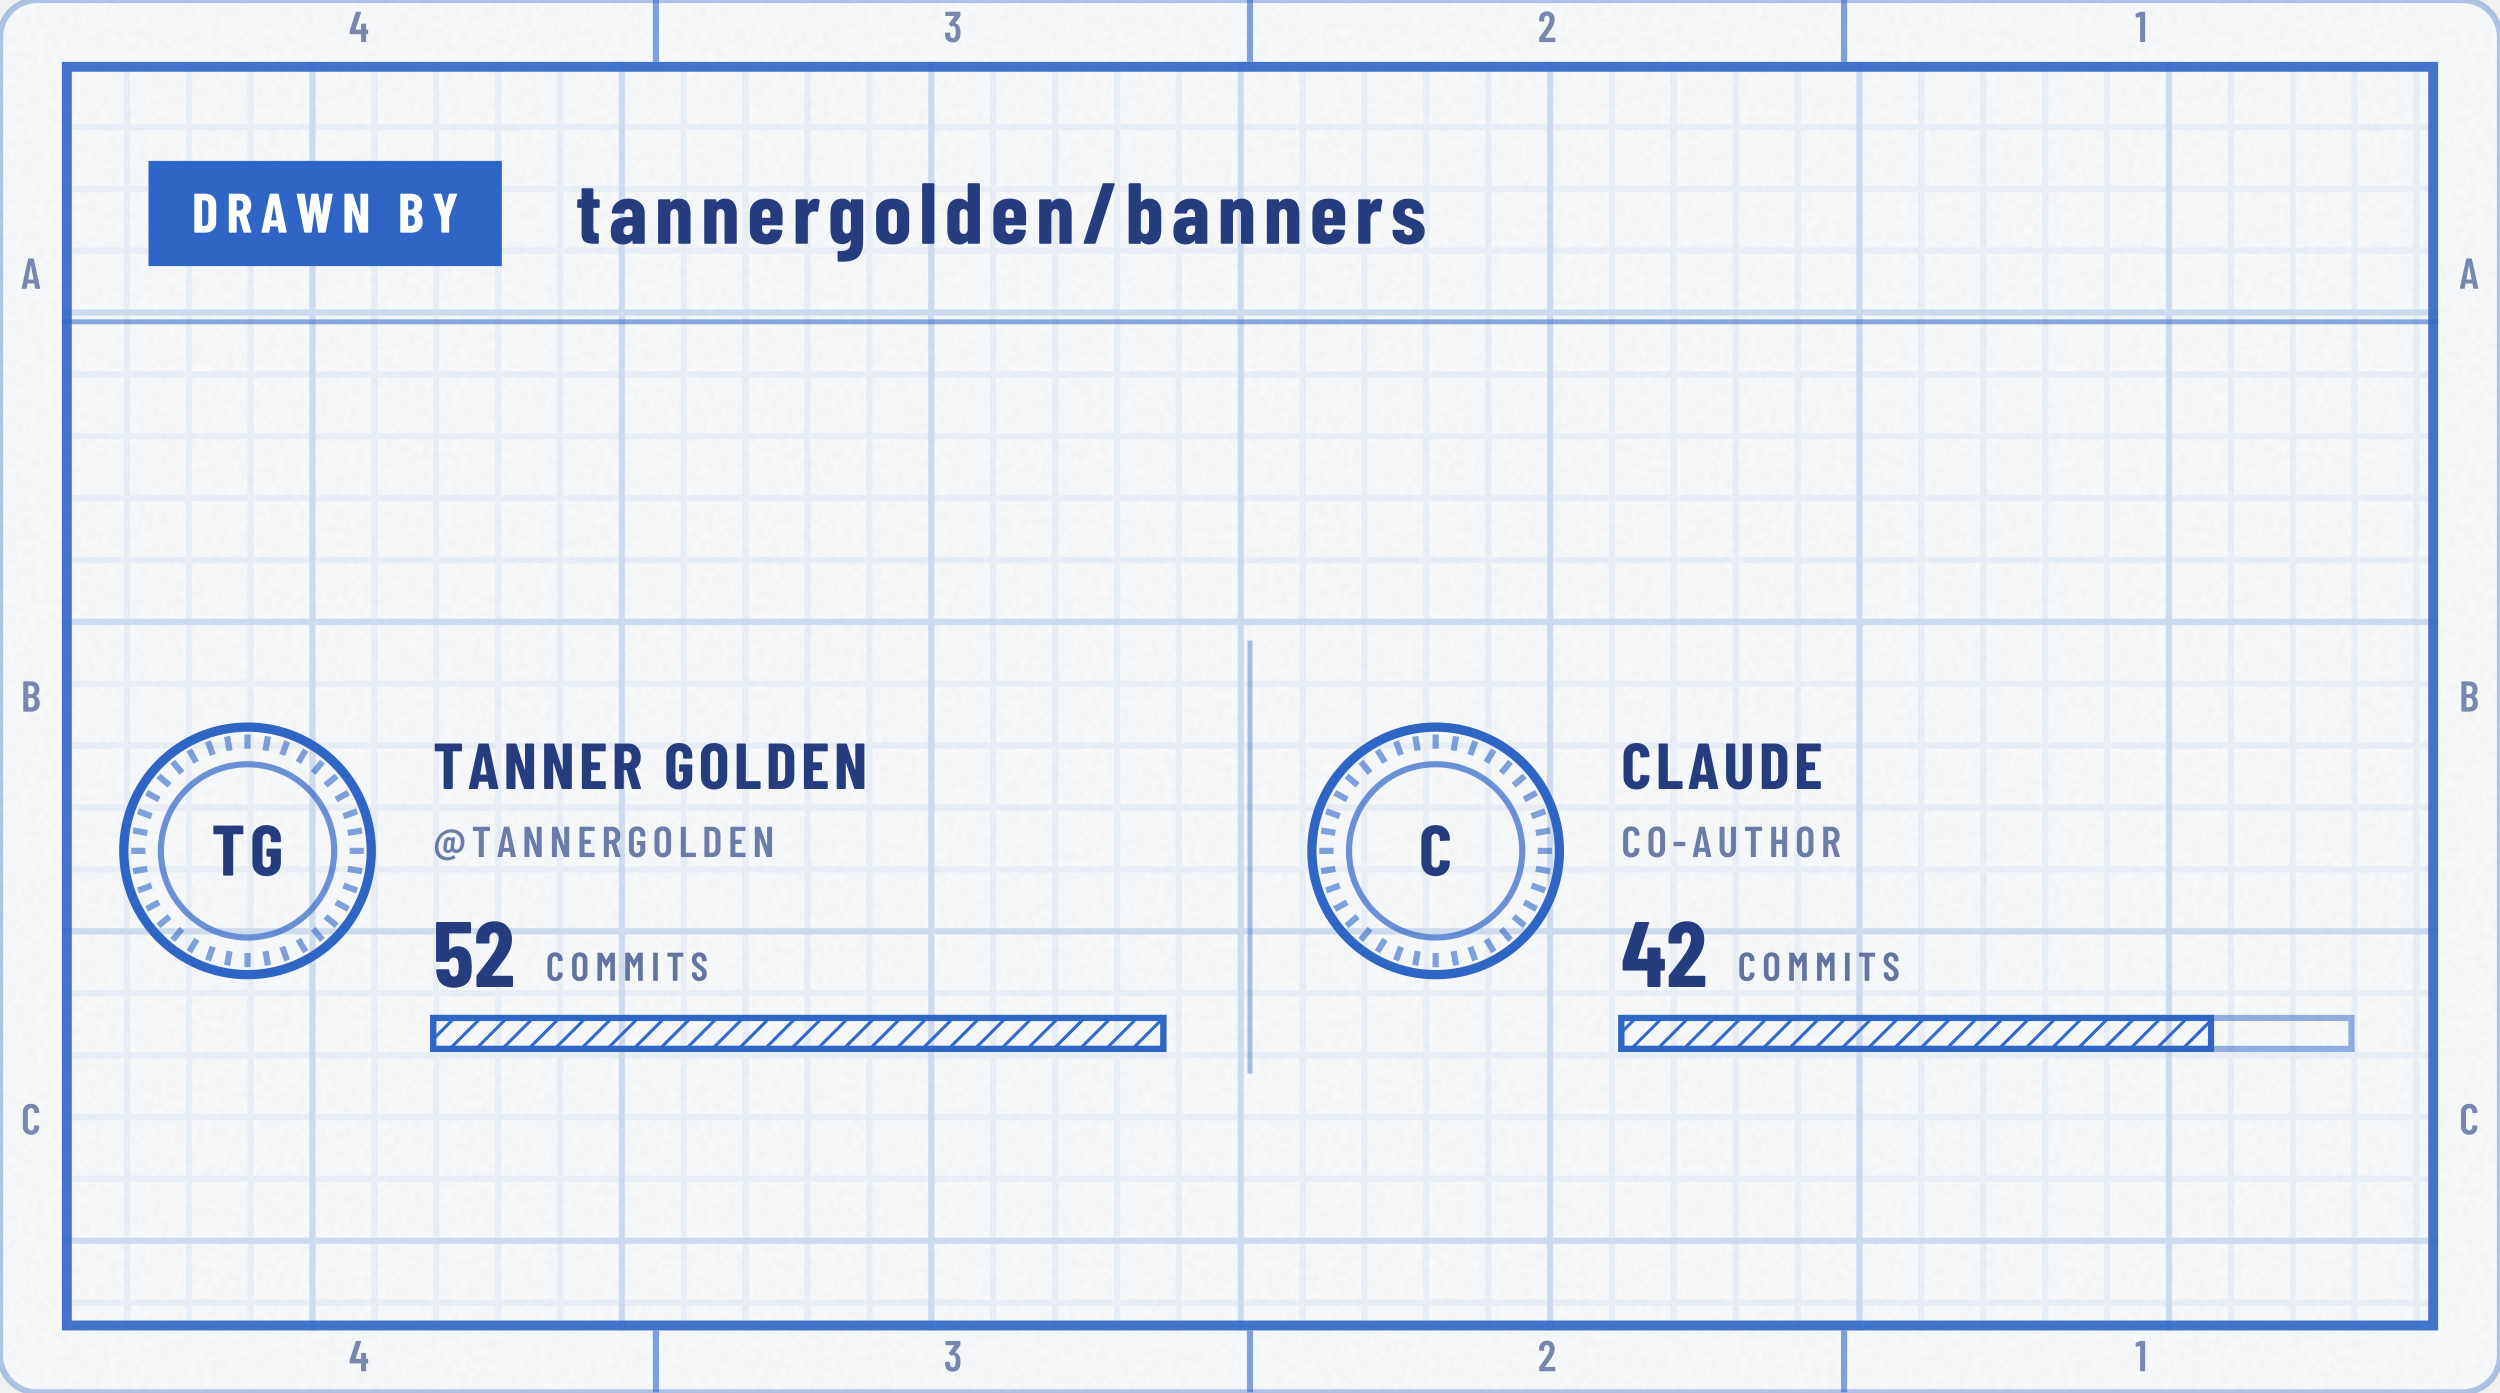
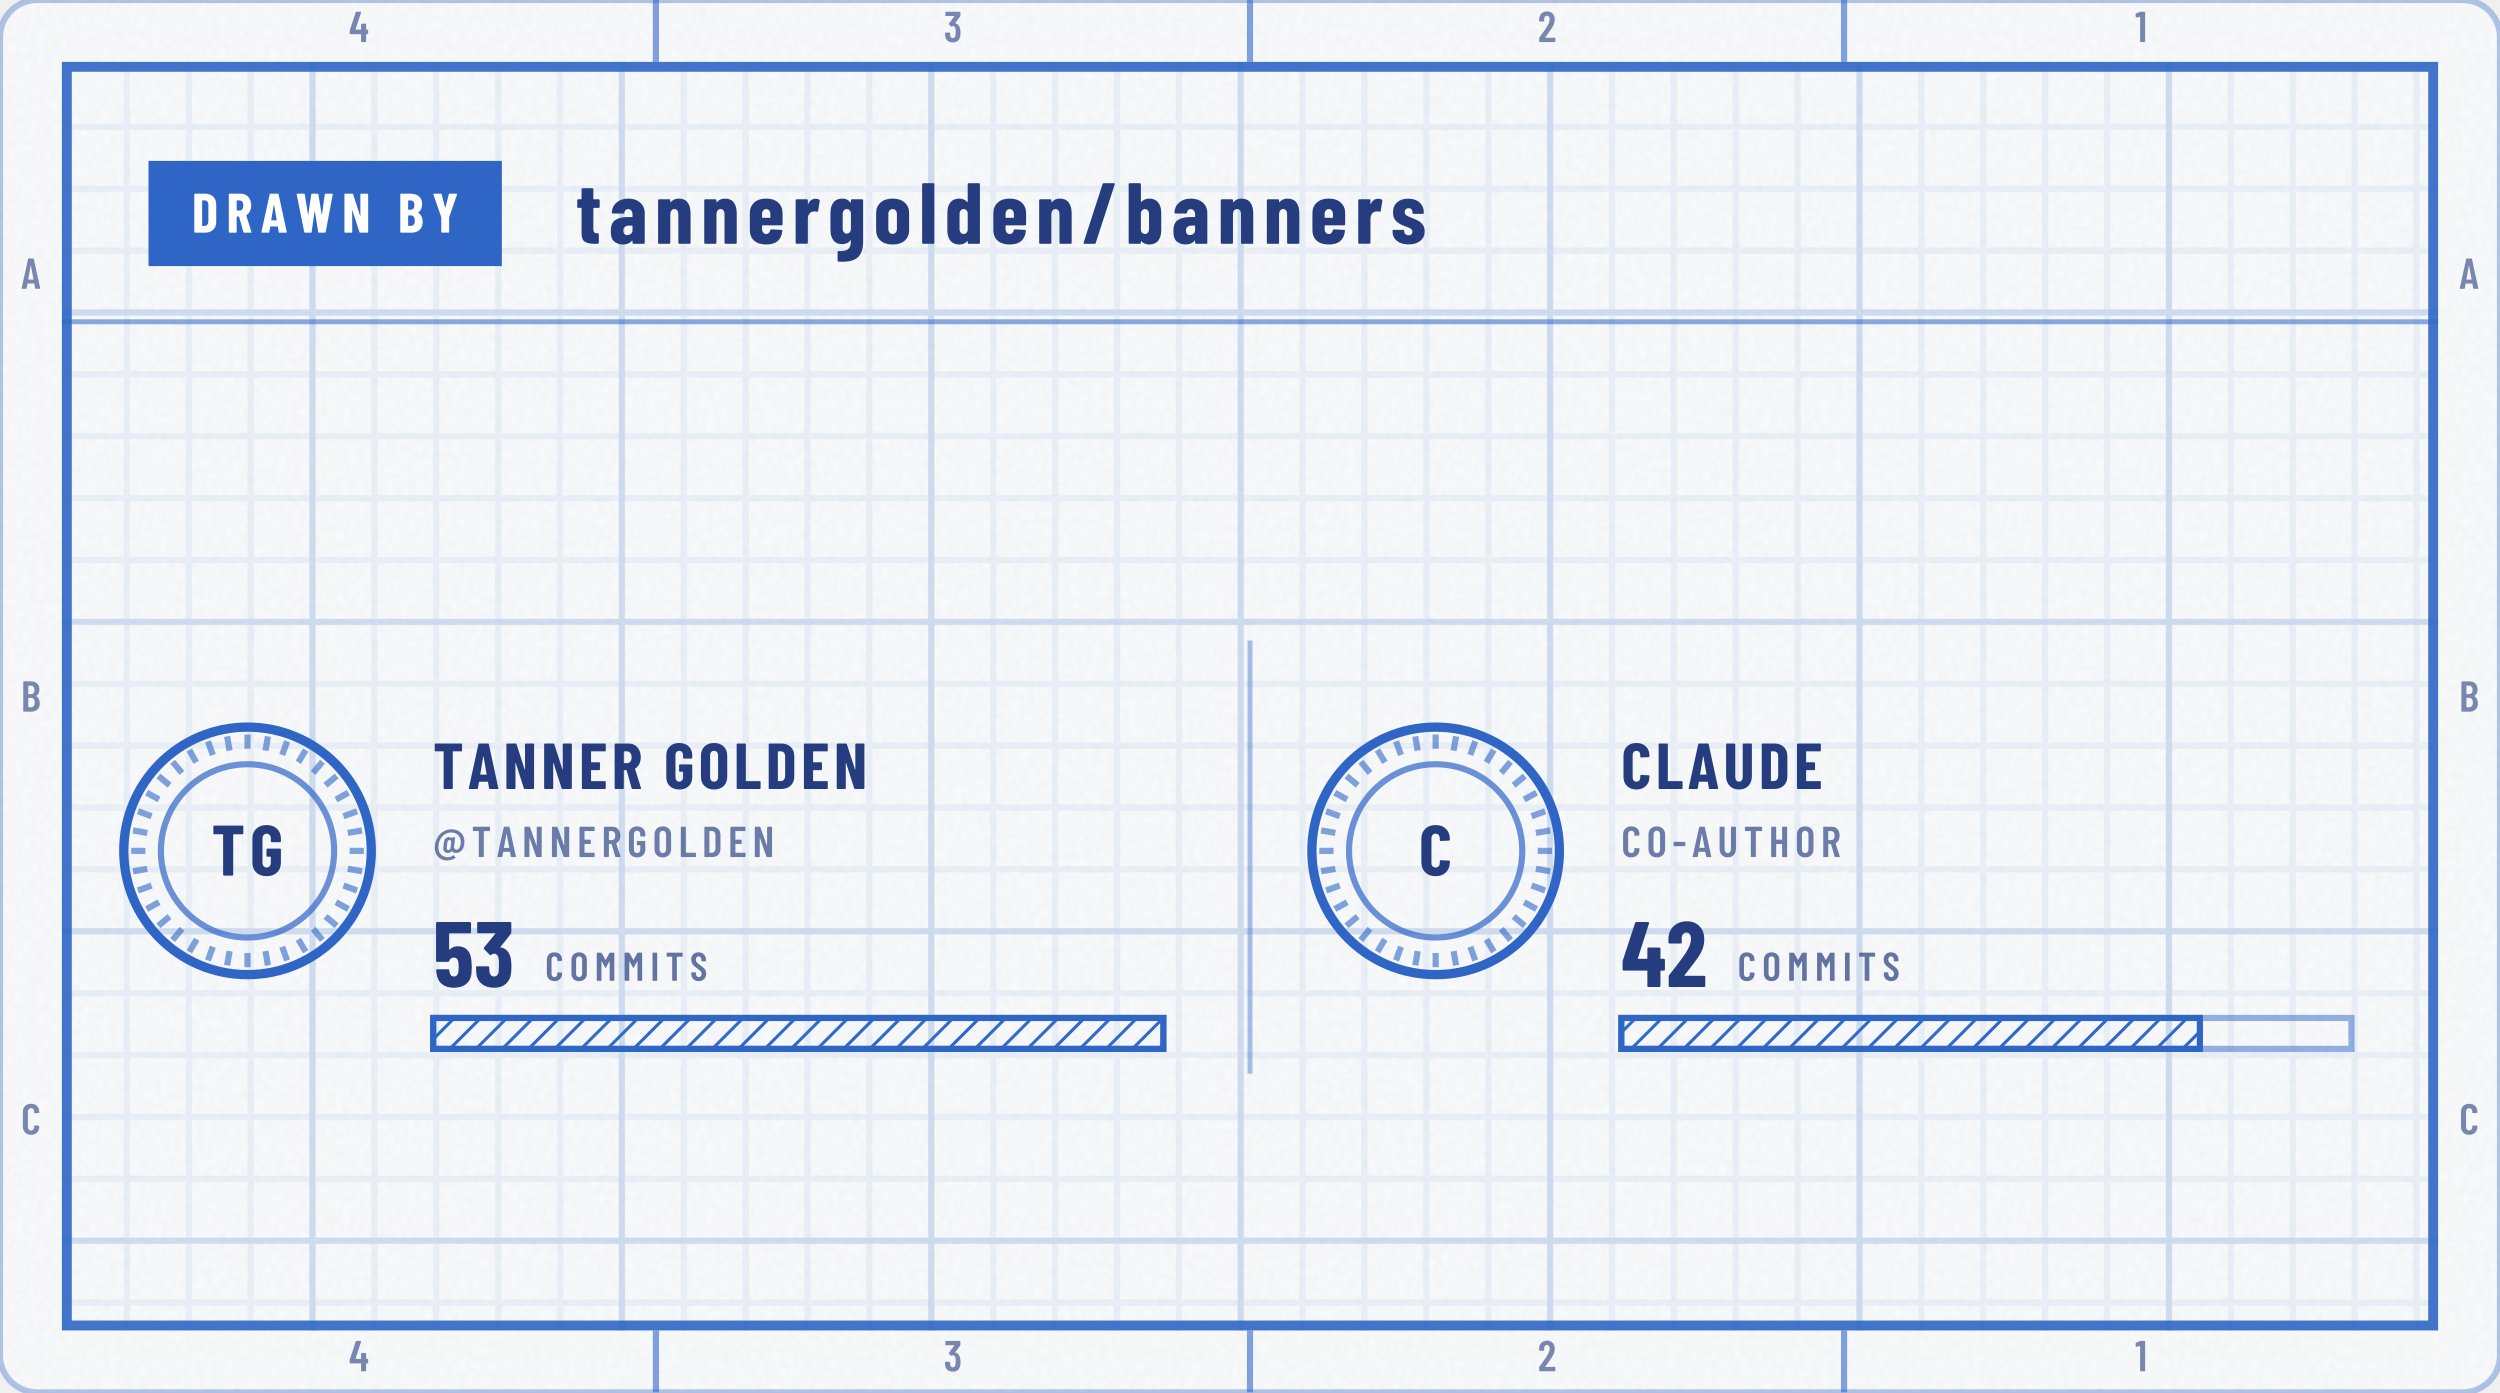
<svg xmlns="http://www.w3.org/2000/svg" width="404" height="225" viewBox="0 0 404 225" role="img" aria-labelledby="t d">
  <defs>
    <clipPath id="kc1">
      <rect x="0" y="0" width="404" height="225" rx="6" />
    </clipPath>
    <filter id="kn2" x="0" y="0" width="100%" height="100%">
      <feTurbulence type="fractalNoise" baseFrequency=".85" numOctaves="2" stitchTiles="stitch" />
      <feColorMatrix values="0 0 0 0 0 0 0 0 0 0 0 0 0 0 0 0 0 0 0.035 0" />
    </filter>
    <pattern id="kp3" width="10" height="10" patternUnits="userSpaceOnUse">
      <path d="M10 .5H.5V10" fill="none" stroke="#2F66C6" stroke-opacity="0.07" />
    </pattern>
    <pattern id="kp4" width="50" height="50" patternUnits="userSpaceOnUse">
      <path d="M50 .5H.5V50" fill="none" stroke="#2F66C6" stroke-opacity="0.14" />
    </pattern>
    <clipPath id="kc5">
      <rect x="10" y="10" width="384" height="205" />
    </clipPath>
    <pattern id="kh6" width="3" height="3" patternUnits="userSpaceOnUse" patternTransform="rotate(45)">
      <path d="M0 0V3" stroke="#2F66C6" stroke-width="1" stroke-opacity="1" />
    </pattern>
    <path id="m45" d="M27 263V339Q27 344 30 348Q34 351 39 351H286Q291 351 294 348Q298 344 298 339V263Q298 258 294 254Q291 251 286 251H39Q34 251 30 254Q27 258 27 263Z" />
    <path id="m49" d="M122 700H218Q223 700 226 696Q230 693 230 688V12Q230 7 226 4Q223 0 218 0H126Q121 0 118 4Q114 7 114 12V576Q114 578 112 580Q111 582 109 581L27 565H24Q13 565 13 576L10 643Q10 653 18 657L107 697Q114 700 122 700Z" />
    <path id="m50" d="M173 100H392Q397 100 400 96Q404 93 404 88V12Q404 7 400 4Q397 0 392 0H43Q38 0 34 4Q31 7 31 12V92Q31 101 36 107L75 160Q114 212 152 266Q189 320 215 363Q273 459 273 522Q273 562 256 585Q238 608 209 608Q180 608 163 586Q146 563 147 526V487Q147 482 144 478Q140 475 135 475H41Q36 475 32 478Q29 482 29 487V530Q33 610 84 659Q134 708 214 708Q293 708 342 656Q390 605 390 521Q390 471 373 422Q356 373 319 317Q294 277 260 229Q225 181 214 166Q184 126 170 106Q168 104 169 102Q170 100 173 100Z" />
    <path id="m51" d="M387 218Q387 169 380 134Q368 66 326 29Q283 -8 210 -8Q134 -8 86 32Q38 73 32 143Q30 165 28 207Q28 219 40 219H132Q144 219 144 207Q146 173 148 156Q153 125 169 108Q185 92 210 92Q234 92 250 108Q266 123 271 152Q276 182 276 230Q276 281 269 315Q263 341 248 355Q233 369 210 369Q195 369 183 360Q177 356 174 356Q172 356 166 360L119 408Q115 412 115 417Q115 421 118 425L243 595Q245 597 244 599Q242 601 239 601H49Q44 601 40 604Q37 608 37 613V688Q37 693 40 696Q44 700 49 700H373Q378 700 382 696Q385 693 385 688V609Q385 602 380 594L266 438Q262 432 268 431Q309 426 338 392Q368 358 378 307Q387 267 387 218Z" />
    <path id="m52" d="M443 275V194Q443 189 440 186Q436 182 431 182H401Q396 182 396 177V12Q396 7 392 4Q389 0 384 0H292Q287 0 284 4Q280 7 280 12V177Q280 182 275 182H29Q24 182 20 186Q17 189 17 194V259Q17 268 19 274L158 690Q161 700 171 700H271Q277 700 280 696Q283 693 281 686L153 293Q152 287 157 287H275Q280 287 280 292V412Q280 417 284 420Q287 424 292 424H384Q389 424 392 420Q396 417 396 412V292Q396 287 401 287H431Q436 287 440 284Q443 280 443 275Z" />
    <path id="m64" d="M722 352Q722 327 719 301Q706 204 655 150Q604 95 529 95Q465 95 431 135Q427 138 424 134Q409 113 387 104Q365 94 343 94Q292 94 262 124Q233 154 233 201Q233 218 238 250L242 283Q244 307 250 347Q268 461 367 461Q380 461 394 456Q409 451 421 440Q428 435 428 442V444Q429 455 441 455H497Q509 455 508 442L484 258Q483 252 483 240Q483 206 499 188Q515 170 541 170Q577 170 602 206Q626 243 634 303Q637 326 637 346Q637 413 609 463Q581 513 530 540Q480 567 414 567Q342 567 279 530Q216 492 174 426Q132 359 122 275Q119 251 119 229Q119 156 149 104Q179 51 228 24Q277 -3 333 -3Q408 -3 468 39Q473 42 476 42Q482 42 485 36L511 -6Q513 -9 513 -14Q513 -19 508 -23Q472 -48 424 -63Q375 -78 319 -78Q239 -78 175 -42Q111 -5 74 62Q38 130 38 221Q38 253 42 280Q55 384 109 466Q163 549 246 595Q328 641 422 641Q510 641 578 605Q646 569 684 504Q722 438 722 352ZM400 212 403 233 404 243 414 326 416 343Q419 365 408 379Q398 393 379 393Q360 393 346 379Q332 365 329 343L326 322Q320 283 320 276L312 212Q311 188 321 174Q331 161 350 161Q369 161 382 175Q396 189 400 212Z" />
    <path id="m65" d="M325 11 306 116Q306 121 300 121H154Q148 121 148 116L129 11Q128 0 116 0H25Q11 0 14 13L162 689Q164 700 175 700H281Q292 700 294 689L442 13V9Q442 0 431 0H338Q326 0 325 11ZM171 212H282Q288 212 287 217L229 533Q228 536 226 536Q224 536 223 533L166 217Q165 212 171 212Z" />
    <path id="m66" d="M242 0H66Q61 0 58 4Q54 7 54 12V688Q54 693 58 696Q61 700 66 700H224Q319 700 373 652Q427 604 427 512Q427 409 354 365Q349 362 352 359Q391 334 413 292Q435 250 435 192Q435 100 382 50Q328 0 242 0ZM170 595V409Q170 404 175 404H226Q267 404 290 429Q313 454 313 500Q313 548 290 574Q267 600 226 600H175Q170 600 170 595ZM319 208Q319 260 296 290Q273 319 233 319H175Q170 319 170 314V106Q170 101 175 101H233Q273 101 296 129Q319 157 319 208Z" />
    <path id="m67" d="M42 180V521Q42 607 94 658Q145 708 230 708Q316 708 368 658Q420 607 420 521V509Q420 504 416 500Q413 496 408 496L315 492Q303 492 303 504V529Q303 564 283 586Q263 608 230 608Q198 608 178 586Q158 564 158 529V171Q158 136 178 114Q198 92 230 92Q263 92 283 114Q303 136 303 171V196Q303 201 306 204Q310 208 315 208L408 204Q413 204 416 200Q420 197 420 192V180Q420 95 368 44Q316 -8 230 -8Q145 -8 94 44Q42 95 42 180Z" />
    <path id="m68" d="M54 12V688Q54 693 58 696Q61 700 66 700H237Q323 700 374 648Q426 596 426 509V191Q426 104 374 52Q323 0 237 0H66Q61 0 58 4Q54 7 54 12ZM175 100 235 101Q268 101 288 128Q309 154 310 198V502Q310 547 290 574Q269 600 234 600H175Q170 600 170 595V105Q170 100 175 100Z" />
    <path id="m69" d="M391 600H175Q170 600 170 595V406Q170 401 175 401H303Q308 401 312 398Q315 394 315 389V312Q315 307 312 304Q308 300 303 300H175Q170 300 170 295V105Q170 100 175 100H391Q396 100 400 96Q403 93 403 88V12Q403 7 400 4Q396 0 391 0H66Q61 0 58 4Q54 7 54 12V688Q54 693 58 696Q61 700 66 700H391Q396 700 400 696Q403 693 403 688V612Q403 607 400 604Q396 600 391 600Z" />
    <path id="m71" d="M42 173V527Q42 609 94 658Q145 708 230 708Q315 708 368 658Q420 609 420 526V487Q420 482 416 478Q413 475 408 475H316Q311 475 308 478Q304 482 304 487V528Q304 564 284 586Q263 608 230 608Q197 608 177 586Q157 564 157 528V172Q157 136 177 114Q197 92 230 92Q263 92 284 114Q304 136 304 172V268Q304 273 299 273H238Q233 273 230 276Q226 280 226 285V358Q226 363 230 366Q233 370 238 370H408Q413 370 416 366Q420 363 420 358V173Q420 91 368 42Q315 -8 230 -8Q145 -8 94 42Q42 91 42 173Z" />
    <path id="m72" d="M319 700H411Q416 700 420 696Q423 693 423 688V12Q423 7 420 4Q416 0 411 0H319Q314 0 310 4Q307 7 307 12V295Q307 300 302 300H175Q170 300 170 295V12Q170 7 166 4Q163 0 158 0H66Q61 0 58 4Q54 7 54 12V688Q54 693 58 696Q61 700 66 700H158Q163 700 166 696Q170 693 170 688V406Q170 401 175 401H302Q307 401 307 406V688Q307 693 310 696Q314 700 319 700Z" />
    <path id="m73" d="M54 12V688Q54 693 58 696Q61 700 66 700H158Q163 700 166 696Q170 693 170 688V12Q170 7 166 4Q163 0 158 0H66Q61 0 58 4Q54 7 54 12Z" />
    <path id="m76" d="M54 12V688Q54 693 58 696Q61 700 66 700H158Q163 700 166 696Q170 693 170 688V105Q170 100 175 100H391Q396 100 400 96Q403 93 403 88V12Q403 7 400 4Q396 0 391 0H66Q61 0 58 4Q54 7 54 12Z" />
    <path id="m77" d="M383 700H475Q480 700 484 696Q487 693 487 688V12Q487 7 484 4Q480 0 475 0H383Q378 0 374 4Q371 7 371 12V484Q371 488 369 488Q367 488 365 485L278 327Q273 319 269 319Q265 319 260 327L173 485Q171 488 169 488Q167 488 167 484V12Q167 7 164 4Q160 0 155 0H63Q58 0 54 4Q51 7 51 12V688Q51 693 54 696Q58 700 63 700H155Q165 700 170 692L267 521Q270 517 273 521L368 692Q373 700 383 700Z" />
    <path id="m78" d="M350 700H441Q446 700 450 696Q453 693 453 688V12Q453 7 450 4Q446 0 441 0H336Q326 0 323 10L174 434Q173 437 170 436Q168 436 168 433L169 12Q169 7 166 4Q162 0 157 0H66Q61 0 58 4Q54 7 54 12V688Q54 693 58 696Q61 700 66 700H169Q179 700 182 690L332 269Q333 266 336 266Q338 267 338 270V688Q338 693 342 696Q345 700 350 700Z" />
    <path id="m79" d="M42 182V518Q42 604 94 656Q147 708 233 708Q319 708 372 656Q425 604 425 518V182Q425 96 372 44Q319 -8 233 -8Q147 -8 94 44Q42 96 42 182ZM309 177V523Q309 561 288 584Q267 608 233 608Q199 608 178 584Q158 561 158 523V177Q158 139 178 116Q199 92 233 92Q267 92 288 116Q309 139 309 177Z" />
    <path id="m82" d="M318 10 233 297Q231 301 228 301H175Q170 301 170 296V12Q170 7 166 4Q163 0 158 0H66Q61 0 58 4Q54 7 54 12V688Q54 693 58 696Q61 700 66 700H254Q307 700 348 674Q388 649 410 602Q433 556 433 496Q433 434 409 389Q385 344 342 321Q338 320 339 315L437 14Q438 12 438 9Q438 0 427 0H331Q321 0 318 10ZM170 595V396Q170 391 175 391H236Q272 391 294 419Q317 447 317 495Q317 543 294 572Q272 600 236 600H175Q170 600 170 595Z" />
    <path id="m83" d="M34 173V199Q34 204 38 208Q41 211 46 211H137Q142 211 146 208Q149 204 149 199V179Q149 140 168 116Q188 92 219 92Q250 92 270 114Q290 137 290 174Q290 200 279 219Q268 238 248 255Q228 272 184 304Q134 340 104 368Q73 396 52 436Q32 475 32 527Q32 610 82 659Q132 708 214 708Q297 708 348 656Q399 605 399 520V496Q399 491 396 488Q392 484 387 484H297Q292 484 288 488Q285 491 285 496V522Q285 561 266 584Q246 608 214 608Q184 608 165 586Q146 565 146 527Q146 491 166 466Q187 441 247 397Q308 352 339 324Q370 295 387 261Q404 227 404 180Q404 95 353 44Q302 -8 219 -8Q136 -8 85 42Q34 92 34 173Z" />
    <path id="m84" d="M425 688V612Q425 607 422 604Q418 600 413 600H286Q281 600 281 595V12Q281 7 278 4Q274 0 269 0H177Q172 0 168 4Q165 7 165 12V595Q165 600 160 600H40Q35 600 32 604Q28 607 28 612V688Q28 693 32 696Q35 700 40 700H413Q418 700 422 696Q425 693 425 688Z" />
    <path id="m85" d="M50 194V688Q50 693 54 696Q57 700 62 700H154Q159 700 162 696Q166 693 166 688V182Q166 142 186 117Q206 92 239 92Q272 92 292 117Q312 142 312 182V688Q312 693 316 696Q319 700 324 700H416Q421 700 424 696Q428 693 428 688V194Q428 103 376 48Q324 -8 239 -8Q153 -8 102 48Q50 103 50 194Z" />
    <path id="n47" d="M18 14 237 690Q240 700 250 700H367Q373 700 376 696Q379 693 377 686L158 10Q155 0 145 0H28Q22 0 19 4Q16 7 18 14Z" />
    <path id="n50" d="M200 121H409Q414 121 418 118Q421 114 421 109V12Q421 7 418 4Q414 0 409 0H39Q34 0 30 4Q27 7 27 12V113Q27 122 32 128Q72 181 88 200Q176 313 213 371Q267 457 267 516Q267 550 254 568Q240 587 217 587Q194 587 180 568Q166 550 167 521V480Q167 475 164 472Q160 468 155 468H36Q31 468 28 472Q24 475 24 480V527Q28 609 83 658Q138 708 223 708Q307 708 358 655Q410 602 410 515Q410 463 394 416Q377 369 340 315Q312 274 244 187L197 127Q195 125 196 123Q197 121 200 121Z" />
+     <path id="n51" d="M404 222Q404 178 400 147Q392 75 344 34Q297 -8 217 -8Q134 -8 82 36Q30 80 26 153Q23 180 23 211Q23 223 35 223H152Q164 223 164 211Q164 188 167 168Q170 142 183 128Q196 113 217 113Q237 113 250 127Q263 141 267 165Q270 200 270 237Q270 284 265 311Q261 334 248 346Q236 359 217 359Q202 359 187 346Q181 342 179 342Q175 342 170 347L110 408Q106 412 106 417Q106 421 109 425L230 574Q232 576 231 578Q230 580 227 580H47Q42 580 38 584Q35 587 35 592V688Q35 693 38 696Q42 700 47 700H391Q396 700 400 696Q403 693 403 688V588Q403 580 398 573L286 432Q285 430 285 428Q285 426 287 426Q331 422 362 386Q392 350 399 296Q404 258 404 222Z" />
    <path id="n52" d="M470 292V189Q470 184 466 180Q463 177 458 177H427Q422 177 422 172V12Q422 7 418 4Q415 0 410 0H293Q288 0 284 4Q281 7 281 12V172Q281 177 276 177H26Q21 177 18 180Q14 184 14 189V271Q14 280 16 286L149 690Q152 700 162 700H289Q295 700 298 696Q301 693 299 686L179 310Q178 304 183 304H276Q281 304 281 309V413Q281 418 284 422Q288 425 293 425H410Q415 425 418 422Q422 418 422 413V309Q422 304 427 304H458Q463 304 466 300Q470 297 470 292Z" />
    <path id="n53" d="M416 218Q416 185 413 155Q409 78 358 35Q308 -8 223 -8Q143 -8 94 32Q45 72 35 151L32 179Q32 191 44 191H161Q173 191 174 179Q174 173 176 163Q185 113 223 113Q243 113 256 126Q268 140 272 164Q275 190 275 219Q275 240 271 270Q267 293 254 305Q242 317 223 317Q185 317 174 282Q171 271 161 271H43Q38 271 34 274Q31 278 31 283V688Q31 693 34 696Q38 700 43 700H396Q401 700 404 696Q408 693 408 688V591Q408 586 404 582Q401 579 396 579H177Q172 579 172 574V406Q172 403 174 402Q176 401 178 404Q195 421 218 430Q241 439 267 439Q331 439 370 397Q408 355 412 280Q416 242 416 218Z" />
    <path id="n65" d="M325 11 309 107Q309 112 303 112H176Q170 112 170 107L154 11Q153 0 141 0H24Q11 0 14 13L161 689Q163 700 174 700H309Q320 700 322 689L468 13L469 9Q469 0 458 0H338Q326 0 325 11ZM194 221H284Q289 221 288 226L241 499Q240 502 238 502Q236 502 235 499L190 226Q190 221 194 221Z" />
    <path id="n66" d="M245 0H56Q51 0 48 4Q44 7 44 12V688Q44 693 48 696Q51 700 56 700H223Q323 700 380 652Q436 604 436 509Q436 410 368 365Q364 362 367 359Q446 303 446 193Q446 100 390 50Q334 0 245 0ZM185 574V417Q185 412 190 412H226Q260 412 279 434Q298 455 298 494Q298 535 280 557Q261 579 226 579H190Q185 579 185 574ZM305 214Q305 258 286 284Q267 310 235 310H190Q185 310 185 305V127Q185 122 190 122H234Q267 122 286 146Q305 170 305 214Z" />
    <path id="n67" d="M34 189V513Q34 602 88 655Q143 708 233 708Q324 708 378 655Q433 602 433 513V502Q433 497 430 494Q426 490 421 490L304 485Q292 485 292 496V522Q292 551 276 569Q260 587 233 587Q207 587 191 569Q175 551 175 522V177Q175 148 191 130Q207 113 233 113Q260 113 276 130Q292 148 292 177V204Q292 209 296 212Q299 216 304 216L421 211Q426 211 430 208Q433 204 433 199V189Q433 99 378 46Q323 -8 233 -8Q143 -8 88 46Q34 99 34 189Z" />
    <path id="n68" d="M44 12V688Q44 693 48 696Q51 700 56 700H237Q328 700 383 647Q438 594 438 506V194Q438 106 383 53Q328 0 237 0H56Q51 0 48 4Q44 7 44 12ZM190 121 235 122Q262 123 279 145Q296 167 297 203V497Q297 535 280 557Q263 579 234 579H190Q185 579 185 574V126Q185 121 190 121Z" />
    <path id="n69" d="M399 579H190Q185 579 185 574V416Q185 411 190 411H310Q315 411 318 408Q322 404 322 399V302Q322 297 318 294Q315 290 310 290H190Q185 290 185 285V126Q185 121 190 121H399Q404 121 408 118Q411 114 411 109V12Q411 7 408 4Q404 0 399 0H56Q51 0 48 4Q44 7 44 12V688Q44 693 48 696Q51 700 56 700H399Q404 700 408 696Q411 693 411 688V591Q411 586 408 582Q404 579 399 579Z" />
    <path id="n71" d="M34 181V519Q34 605 88 656Q143 708 233 708Q323 708 378 656Q433 604 433 518V480Q433 475 430 472Q426 468 421 468H304Q299 468 296 472Q292 475 292 480V520Q292 550 276 568Q260 587 233 587Q207 587 191 568Q175 550 175 520V180Q175 150 191 132Q207 113 233 113Q260 113 276 132Q292 150 292 180V260Q292 265 287 265H243Q238 265 234 268Q231 272 231 277V366Q231 371 234 374Q238 378 243 378H421Q426 378 430 374Q433 371 433 366V181Q433 95 378 44Q323 -8 233 -8Q143 -8 88 44Q34 95 34 181Z" />
    <path id="n76" d="M44 12V688Q44 693 48 696Q51 700 56 700H173Q178 700 182 696Q185 693 185 688V126Q185 121 190 121H400Q405 121 408 118Q412 114 412 109V12Q412 7 408 4Q405 0 400 0H56Q51 0 48 4Q44 7 44 12Z" />
    <path id="n78" d="M342 700H458Q463 700 466 696Q470 693 470 688V12Q470 7 466 4Q463 0 458 0H326Q316 0 313 10L189 397Q188 400 186 400Q183 399 183 396L184 12Q184 7 180 4Q177 0 172 0H56Q51 0 48 4Q44 7 44 12V688Q44 693 48 696Q51 700 56 700H187Q197 700 200 690L325 303Q326 300 328 300Q331 301 331 304L330 688Q330 693 334 696Q337 700 342 700Z" />
    <path id="n79" d="M34 190V510Q34 600 89 654Q144 708 236 708Q328 708 384 654Q439 600 439 510V190Q439 100 384 46Q328 -8 236 -8Q144 -8 89 46Q34 100 34 190ZM298 184V516Q298 548 281 568Q264 587 236 587Q208 587 192 568Q175 548 175 516V184Q175 152 192 132Q208 113 236 113Q264 113 281 132Q298 152 298 184Z" />
    <path id="n82" d="M306 10 229 286Q227 290 224 290H190Q185 290 185 285V12Q185 7 182 4Q178 0 173 0H56Q51 0 48 4Q44 7 44 12V688Q44 693 48 696Q51 700 56 700H258Q313 700 356 674Q399 647 422 599Q446 551 446 489Q446 430 424 385Q401 340 361 315Q359 314 358 312Q357 311 358 309L450 14L451 10Q451 0 440 0H320Q309 0 306 10ZM185 574V403Q185 398 190 398H235Q266 398 286 422Q305 447 305 488Q305 530 286 554Q266 579 235 579H190Q185 579 185 574Z" />
    <path id="n84" d="M444 688V591Q444 586 440 582Q437 579 432 579H307Q302 579 302 574V12Q302 7 298 4Q295 0 290 0H173Q168 0 164 4Q161 7 161 12V574Q161 579 156 579H36Q31 579 28 582Q24 586 24 591V688Q24 693 28 696Q31 700 36 700H432Q437 700 440 696Q444 693 444 688Z" />
    <path id="n85" d="M41 199V688Q41 693 44 696Q48 700 53 700H170Q175 700 178 696Q182 693 182 688V185Q182 153 198 133Q214 113 240 113Q266 113 282 133Q297 153 297 185V688Q297 693 300 696Q304 700 309 700H426Q431 700 434 696Q438 693 438 688V199Q438 105 384 48Q329 -8 240 -8Q150 -8 96 48Q41 105 41 199Z" />
    <path id="n87" d="M156 11 21 687 20 691Q20 700 31 700H153Q165 700 166 689L223 329Q224 325 226 325Q228 325 229 329L283 689Q284 700 296 700H397Q409 700 410 689L469 329Q470 325 472 325Q474 325 475 329L526 689Q527 700 539 700H657Q670 700 668 687L541 11Q540 0 528 0H420Q408 0 407 11L348 381Q347 385 345 385Q343 385 342 381L289 11Q288 0 276 0H169Q158 0 156 11Z" />
    <path id="n89" d="M166 13V273L165 279L25 686Q24 688 24 691Q24 700 35 700H158Q169 700 172 690L234 451Q235 448 237 448Q239 448 240 451L302 690Q305 700 316 700H439Q445 700 448 696Q451 693 449 686L308 279L307 273V13Q307 8 304 4Q300 1 295 1H178Q173 1 170 4Q166 8 166 13Z" />
    <path id="n97" d="M415 355V12Q415 7 412 4Q408 0 403 0H286Q281 0 278 4Q274 7 274 12V34Q274 37 272 38Q270 39 268 36Q235 -6 166 -8Q108 -8 66 24Q23 56 23 146Q23 239 74 274Q126 309 223 309H269Q274 309 274 314V339Q274 366 260 384Q245 401 223 401Q206 401 194 390Q183 380 180 361Q179 349 167 349L47 350Q35 350 35 362Q40 435 92 478Q144 522 224 522Q309 522 362 476Q415 430 415 355ZM274 158V205Q274 210 269 210H228Q201 210 184 194Q168 179 168 152Q168 127 180 114Q193 101 214 101Q237 101 256 116Q274 132 274 158Z" />
    <path id="n98" d="M414 354V160Q414 81 379 36Q344 -8 275 -8Q219 -8 185 30Q183 32 181 32Q179 31 179 28V12Q179 7 176 4Q172 0 167 0H50Q45 0 42 4Q38 7 38 12V688Q38 693 42 696Q45 700 50 700H167Q172 700 176 696Q179 693 179 688V485Q179 483 181 483Q185 483 189 488Q223 522 275 522Q343 522 378 478Q414 435 414 354ZM226 401Q208 401 195 389Q182 377 179 357V157Q182 137 195 125Q208 113 226 113Q247 113 260 129Q273 145 273 170V344Q273 369 260 385Q247 401 226 401Z" />
    <path id="n100" d="M278 700H395Q400 700 404 696Q407 693 407 688V12Q407 7 404 4Q400 0 395 0H278Q273 0 270 4Q266 7 266 12V28Q266 31 264 32Q262 32 260 30Q226 -8 170 -8Q101 -8 66 36Q31 81 31 160V354Q31 435 66 478Q102 522 170 522Q192 522 216 514Q240 505 260 483Q262 481 264 482Q266 482 266 485V688Q266 693 270 696Q273 700 278 700ZM266 157V357Q263 377 250 389Q237 401 219 401Q198 401 185 385Q172 369 172 344V170Q172 145 185 129Q198 113 219 113Q237 113 250 125Q263 137 266 157Z" />
    <path id="n101" d="M397 213H177Q172 213 172 208V171Q172 146 186 130Q199 113 220 113Q239 113 251 126Q263 138 267 157Q270 167 280 167L395 161Q400 161 404 158Q407 154 406 148Q399 71 352 32Q306 -8 220 -8Q131 -8 81 36Q31 81 31 160V354Q31 430 82 476Q132 522 220 522Q308 522 358 476Q409 430 409 354V225Q409 220 406 216Q402 213 397 213ZM172 344V305Q172 300 177 300H263Q268 300 268 305V344Q268 369 254 385Q241 401 220 401Q199 401 186 385Q172 369 172 344Z" />
    <path id="n103" d="M279 514H396Q401 514 404 510Q408 507 408 502V24Q408 -87 356 -147Q303 -207 167 -207Q140 -207 125 -206Q113 -205 113 -193V-95Q113 -82 126 -84Q185 -86 216 -72Q246 -59 256 -32Q267 -5 267 39Q267 42 265 42Q263 42 261 39Q243 15 218 6Q192 -4 168 -4Q99 -4 65 40Q31 85 31 164V354Q31 435 66 478Q100 522 168 522Q229 522 261 477Q263 474 265 475Q267 476 267 479V502Q267 507 270 510Q274 514 279 514ZM267 175V344Q267 369 254 385Q240 401 219 401Q198 401 185 385Q172 369 172 344V175Q172 150 185 134Q198 118 219 118Q240 118 254 134Q267 150 267 175Z" />
    <path id="n108" d="M34 12V688Q34 693 38 696Q41 700 46 700H163Q168 700 172 696Q175 693 175 688V12Q175 7 172 4Q168 0 163 0H46Q41 0 38 4Q34 7 34 12Z" />
    <path id="n110" d="M413 351V12Q413 7 410 4Q406 0 401 0H284Q279 0 276 4Q272 7 272 12V340Q272 369 260 385Q249 401 227 401Q204 401 192 384Q179 368 179 338V12Q179 7 176 4Q172 0 167 0H50Q45 0 42 4Q38 7 38 12V502Q38 507 42 510Q45 514 50 514H167Q172 514 176 510Q179 507 179 502V483Q179 480 182 480Q184 480 188 484Q220 522 277 522Q345 522 379 477Q413 432 413 351Z" />
    <path id="n111" d="M31 160V354Q31 430 82 476Q133 522 221 522Q310 522 361 476Q412 430 412 354V160Q412 82 362 37Q311 -8 221 -8Q132 -8 82 37Q31 82 31 160ZM271 171V344Q271 369 257 385Q243 401 221 401Q199 401 186 385Q172 369 172 344V171Q172 146 186 130Q199 114 221 114Q243 114 257 130Q271 146 271 171Z" />
    <path id="n114" d="M310 510Q318 505 316 495L297 378Q296 367 283 370Q272 374 256 374Q241 374 230 370Q207 366 193 342Q179 319 179 288V13Q179 8 176 4Q172 1 167 1H50Q45 1 42 4Q38 8 38 13V502Q38 507 42 510Q45 514 50 514H167Q172 514 176 510Q179 507 179 502V463Q179 459 180 458Q182 458 184 461Q211 520 268 520Q295 520 310 510Z" />
    <path id="n115" d="M24 142V149Q24 154 28 158Q31 161 36 161H146Q151 161 154 158Q158 154 158 149V146Q158 125 173 112Q188 98 210 98Q230 98 242 110Q253 121 253 139Q253 161 234 174Q215 186 192 194Q168 203 159 206Q104 226 66 262Q29 297 29 364Q29 437 77 479Q125 521 205 521Q288 521 336 477Q385 433 385 358Q385 353 382 350Q378 346 373 346H266Q261 346 258 350Q254 353 254 358V366Q254 386 242 398Q229 411 209 411Q188 411 176 398Q164 384 164 366Q164 342 184 328Q205 315 247 299Q290 283 320 266Q351 250 373 220Q395 189 395 143Q395 74 344 34Q294 -7 210 -7Q125 -7 74 34Q24 74 24 142Z" />
    <path id="n116" d="M260 415H204Q199 415 199 410V172Q199 143 210 132Q221 121 243 122H250Q255 122 258 118Q262 115 262 110V12Q262 7 258 4Q255 0 250 0H210Q137 0 100 24Q63 49 63 118V410Q63 415 58 415H25Q20 415 16 418Q13 422 13 427V502Q13 507 16 510Q20 514 25 514H58Q63 514 63 519V630Q63 635 66 638Q70 642 75 642H187Q192 642 196 638Q199 635 199 630V519Q199 514 204 514H260Q265 514 268 510Q272 507 272 502V427Q272 422 268 418Q265 415 260 415Z" />
  </defs>
  <rect y="0" width="404" height="225" rx="6" fill="#FFFFFF" stroke="#2F66C6" stroke-opacity=".35" />
  <rect y="0" width="404" height="225" rx="6" fill="#2F66C6" fill-opacity=".03" />
  <rect y="0" width="404" height="225" clip-path="url(#kc1)" filter="url(#kn2)" />
  <g clip-path="url(#kc5)">
    <rect y="0" width="404" height="225" fill="url(#kp3)" />
    <rect y="0" width="404" height="225" fill="url(#kp4)" />
  </g>
  <rect x="10.8" y="10.8" width="382.4" height="203.4" fill="none" stroke="#2F66C6" stroke-opacity="0.9" stroke-width="1.6" />
  <path d="M106 0V10M106 215V225M202 0V10M202 215V225M298 0V10M298 215V225" stroke="#2F66C6" stroke-opacity="0.6" />
  <g transform="scale(0.007 -0.007)" fill="#253D7E" fill-opacity="0.6">
    <use href="#m52" x="8056" y="-971" />
    <use href="#m52" x="8056" y="-31657" />
    <use href="#m51" x="21787" y="-971" />
    <use href="#m51" x="21787" y="-31657" />
    <use href="#m50" x="35502" y="-971" />
    <use href="#m50" x="35502" y="-31657" />
    <use href="#m49" x="49292" y="-971" />
    <use href="#m49" x="49292" y="-31657" />
    <use href="#m65" x="486" y="-6667" />
    <use href="#m65" x="56772" y="-6667" />
    <use href="#m66" x="483" y="-16429" />
    <use href="#m66" x="56769" y="-16429" />
    <use href="#m67" x="486" y="-26190" />
    <use href="#m67" x="56772" y="-26190" />
  </g>
  <rect x="24" y="26" width="57.1" height="17" fill="#2F66C6" />
  <g transform="translate(31 37.6) scale(0.009 -0.009)" fill="#FFFFFF">
    <use href="#n68" x="0" />
    <use href="#n82" x="620" />
    <use href="#n65" x="1236" />
    <use href="#n87" x="1862" />
    <use href="#n78" x="2696" />
    <use href="#n66" x="3699" />
    <use href="#n89" x="4313" />
  </g>
  <g transform="translate(93.1 39.4) scale(0.014 -0.014)" fill="#253D7E">
    <use href="#n116" x="0" />
    <use href="#n97" x="377" />
    <use href="#n110" x="908" />
    <use href="#n110" x="1441" />
    <use href="#n101" x="1974" />
    <use href="#n114" x="2496" />
    <use href="#n103" x="2905" />
    <use href="#n111" x="3432" />
    <use href="#n108" x="3960" />
    <use href="#n100" x="4254" />
    <use href="#n101" x="4785" />
    <use href="#n110" x="5307" />
    <use href="#n47" x="5840" />
    <use href="#n98" x="6340" />
    <use href="#n97" x="6871" />
    <use href="#n110" x="7403" />
    <use href="#n110" x="7935" />
    <use href="#n101" x="8468" />
    <use href="#n114" x="8990" />
    <use href="#n115" x="9400" />
  </g>
  <path d="M10 52H394" fill="none" stroke="#2F66C6" stroke-opacity="0.55" stroke-width=".8" />
  <circle cx="40" cy="137.5" r="20" fill="none" stroke="#2F66C6" stroke-width="1.5" />
  <circle cx="40" cy="137.5" r="14" fill="none" stroke="#2F66C6" stroke-opacity="0.7" />
  <path d="M56.5 137.5L58.8 137.5M56.2 140.4L58.5 140.8M55.5 143.1L57.7 143.9M54.3 145.8L56.3 146.9M52.6 148.1L54.4 149.6M50.6 150.1L52.1 151.9M48.2 151.8L49.4 153.8M45.6 153L46.4 155.2M42.9 153.7L43.3 156M40 154L40 156.3M37.1 153.7L36.7 156M34.4 153L33.6 155.2M31.8 151.8L30.6 153.8M29.4 150.1L27.9 151.9M27.4 148.1L25.6 149.6M25.7 145.8L23.7 146.9M24.5 143.1L22.3 143.9M23.8 140.4L21.5 140.8M23.5 137.5L21.2 137.5M23.8 134.6L21.5 134.2M24.5 131.9L22.3 131.1M25.7 129.2L23.7 128.1M27.4 126.9L25.6 125.4M29.4 124.9L27.9 123.1M31.7 123.2L30.6 121.2M34.4 122L33.6 119.8M37.1 121.3L36.7 119M40 121L40 118.7M42.9 121.3L43.3 119M45.6 122L46.4 119.8M48.2 123.2L49.4 121.2M50.6 124.9L52.1 123.1M52.6 126.9L54.4 125.4M54.3 129.2L56.3 128.1M55.5 131.9L57.7 131.1M56.2 134.6L58.5 134.2" fill="none" stroke="#2F66C6" stroke-opacity="0.6" />
  <g transform="translate(34.2 141.5) scale(0.01154 -0.01154)" fill="#253D7E">
    <use href="#n84" x="0" />
    <use href="#n71" x="537" />
  </g>
  <g transform="translate(70 127.5) scale(0.0105 -0.0105)" fill="#253D7E">
    <use href="#n84" x="0" />
    <use href="#n65" x="535" />
    <use href="#n78" x="1083" />
    <use href="#n78" x="1664" />
    <use href="#n69" x="2245" />
    <use href="#n82" x="2749" />
    <use href="#n71" x="3554" />
    <use href="#n79" x="4087" />
    <use href="#n76" x="4627" />
    <use href="#n68" x="5120" />
    <use href="#n69" x="5662" />
    <use href="#n78" x="6167" />
  </g>
  <g transform="translate(70 138.5) scale(0.007 -0.007)" fill="#253D7E" fill-opacity="0.66">
    <use href="#m64" x="0" />
    <use href="#m84" x="888" />
    <use href="#m65" x="1468" />
    <use href="#m78" x="2053" />
    <use href="#m78" x="2688" />
    <use href="#m69" x="3324" />
    <use href="#m82" x="3887" />
    <use href="#m71" x="4477" />
    <use href="#m79" x="5068" />
    <use href="#m76" x="5663" />
    <use href="#m68" x="6207" />
    <use href="#m69" x="6807" />
    <use href="#m78" x="7371" />
  </g>
  <g transform="translate(70 159.5) scale(0.015 -0.015)" fill="#253D7E">
    <use href="#n53" x="0" />
-     <use href="#n50" x="439" />
-   </g>
-   <g transform="translate(88.2 158.5) scale(0.0065 -0.0065)" fill="#253D7E" fill-opacity="0.7">
+     <use href="#n51" x="439" />
+   </g>
+   <g transform="translate(88.1 158.5) scale(0.0065 -0.0065)" fill="#253D7E" fill-opacity="0.7">
    <use href="#m67" x="0" />
    <use href="#m79" x="611" />
    <use href="#m77" x="1232" />
    <use href="#m77" x="1924" />
    <use href="#m73" x="2615" />
    <use href="#m84" x="2993" />
    <use href="#m83" x="3599" />
  </g>
  <rect x="70" y="164.5" width="118" height="5" fill="none" stroke="#2F66C6" stroke-opacity="0.5" />
  <rect x="70" y="164.5" width="118" height="5" fill="url(#kh6)" stroke="#2F66C6" stroke-width="1" />
  <path d="M202 103.5V173.5" fill="none" stroke="#2F66C6" stroke-opacity="0.4" stroke-width=".8" />
  <circle cx="232" cy="137.5" r="20" fill="none" stroke="#2F66C6" stroke-width="1.5" />
  <circle cx="232" cy="137.5" r="14" fill="none" stroke="#2F66C6" stroke-opacity="0.7" />
  <path d="M248.5 137.5L250.8 137.5M248.2 140.4L250.5 140.8M247.5 143.1L249.7 143.9M246.3 145.8L248.3 146.9M244.6 148.1L246.4 149.6M242.6 150.1L244.1 151.9M240.2 151.8L241.4 153.8M237.6 153L238.4 155.2M234.9 153.7L235.3 156M232 154L232 156.3M229.1 153.7L228.7 156M226.4 153L225.6 155.2M223.8 151.8L222.6 153.8M221.4 150.1L219.9 151.9M219.4 148.1L217.6 149.6M217.7 145.8L215.7 146.9M216.5 143.1L214.3 143.9M215.8 140.4L213.5 140.8M215.5 137.5L213.2 137.5M215.8 134.6L213.5 134.2M216.5 131.9L214.3 131.1M217.7 129.2L215.7 128.1M219.4 126.9L217.6 125.4M221.4 124.9L219.9 123.1M223.8 123.2L222.6 121.2M226.4 122L225.6 119.8M229.1 121.3L228.7 119M232 121L232 118.7M234.9 121.3L235.3 119M237.6 122L238.4 119.8M240.2 123.2L241.4 121.2M242.6 124.9L244.1 123.1M244.6 126.9L246.4 125.4M246.3 129.2L248.3 128.1M247.5 131.9L249.7 131.1M248.2 134.6L250.5 134.2" fill="none" stroke="#2F66C6" stroke-opacity="0.6" />
  <g transform="translate(229.3 141.5) scale(0.01154 -0.01154)" fill="#253D7E">
    <use href="#n67" x="0" />
  </g>
  <g transform="translate(262 127.5) scale(0.0105 -0.0105)" fill="#253D7E">
    <use href="#n67" x="0" />
    <use href="#n76" x="531" />
    <use href="#n65" x="1023" />
    <use href="#n85" x="1572" />
    <use href="#n68" x="2118" />
    <use href="#n69" x="2660" />
  </g>
  <g transform="translate(262 138.5) scale(0.007 -0.007)" fill="#253D7E" fill-opacity="0.66">
    <use href="#m67" x="0" />
    <use href="#m79" x="586" />
    <use href="#m45" x="1181" />
    <use href="#m65" x="1635" />
    <use href="#m85" x="2219" />
    <use href="#m84" x="2826" />
    <use href="#m72" x="3406" />
    <use href="#m79" x="4012" />
    <use href="#m82" x="4608" />
  </g>
  <g transform="translate(262 159.5) scale(0.015 -0.015)" fill="#253D7E">
    <use href="#n52" x="0" />
    <use href="#n50" x="484" />
  </g>
  <g transform="translate(280.8 158.5) scale(0.0065 -0.0065)" fill="#253D7E" fill-opacity="0.7">
    <use href="#m67" x="0" />
    <use href="#m79" x="611" />
    <use href="#m77" x="1232" />
    <use href="#m77" x="1924" />
    <use href="#m73" x="2615" />
    <use href="#m84" x="2993" />
    <use href="#m83" x="3599" />
  </g>
  <rect x="262" y="164.5" width="118" height="5" fill="none" stroke="#2F66C6" stroke-opacity="0.5" />
-   <rect x="262" y="164.5" width="95.3" height="5" fill="url(#kh6)" stroke="#2F66C6" stroke-width="1" />
+   <rect x="262" y="164.5" width="93.5" height="5" fill="url(#kh6)" stroke="#2F66C6" stroke-width="1" />
</svg>
